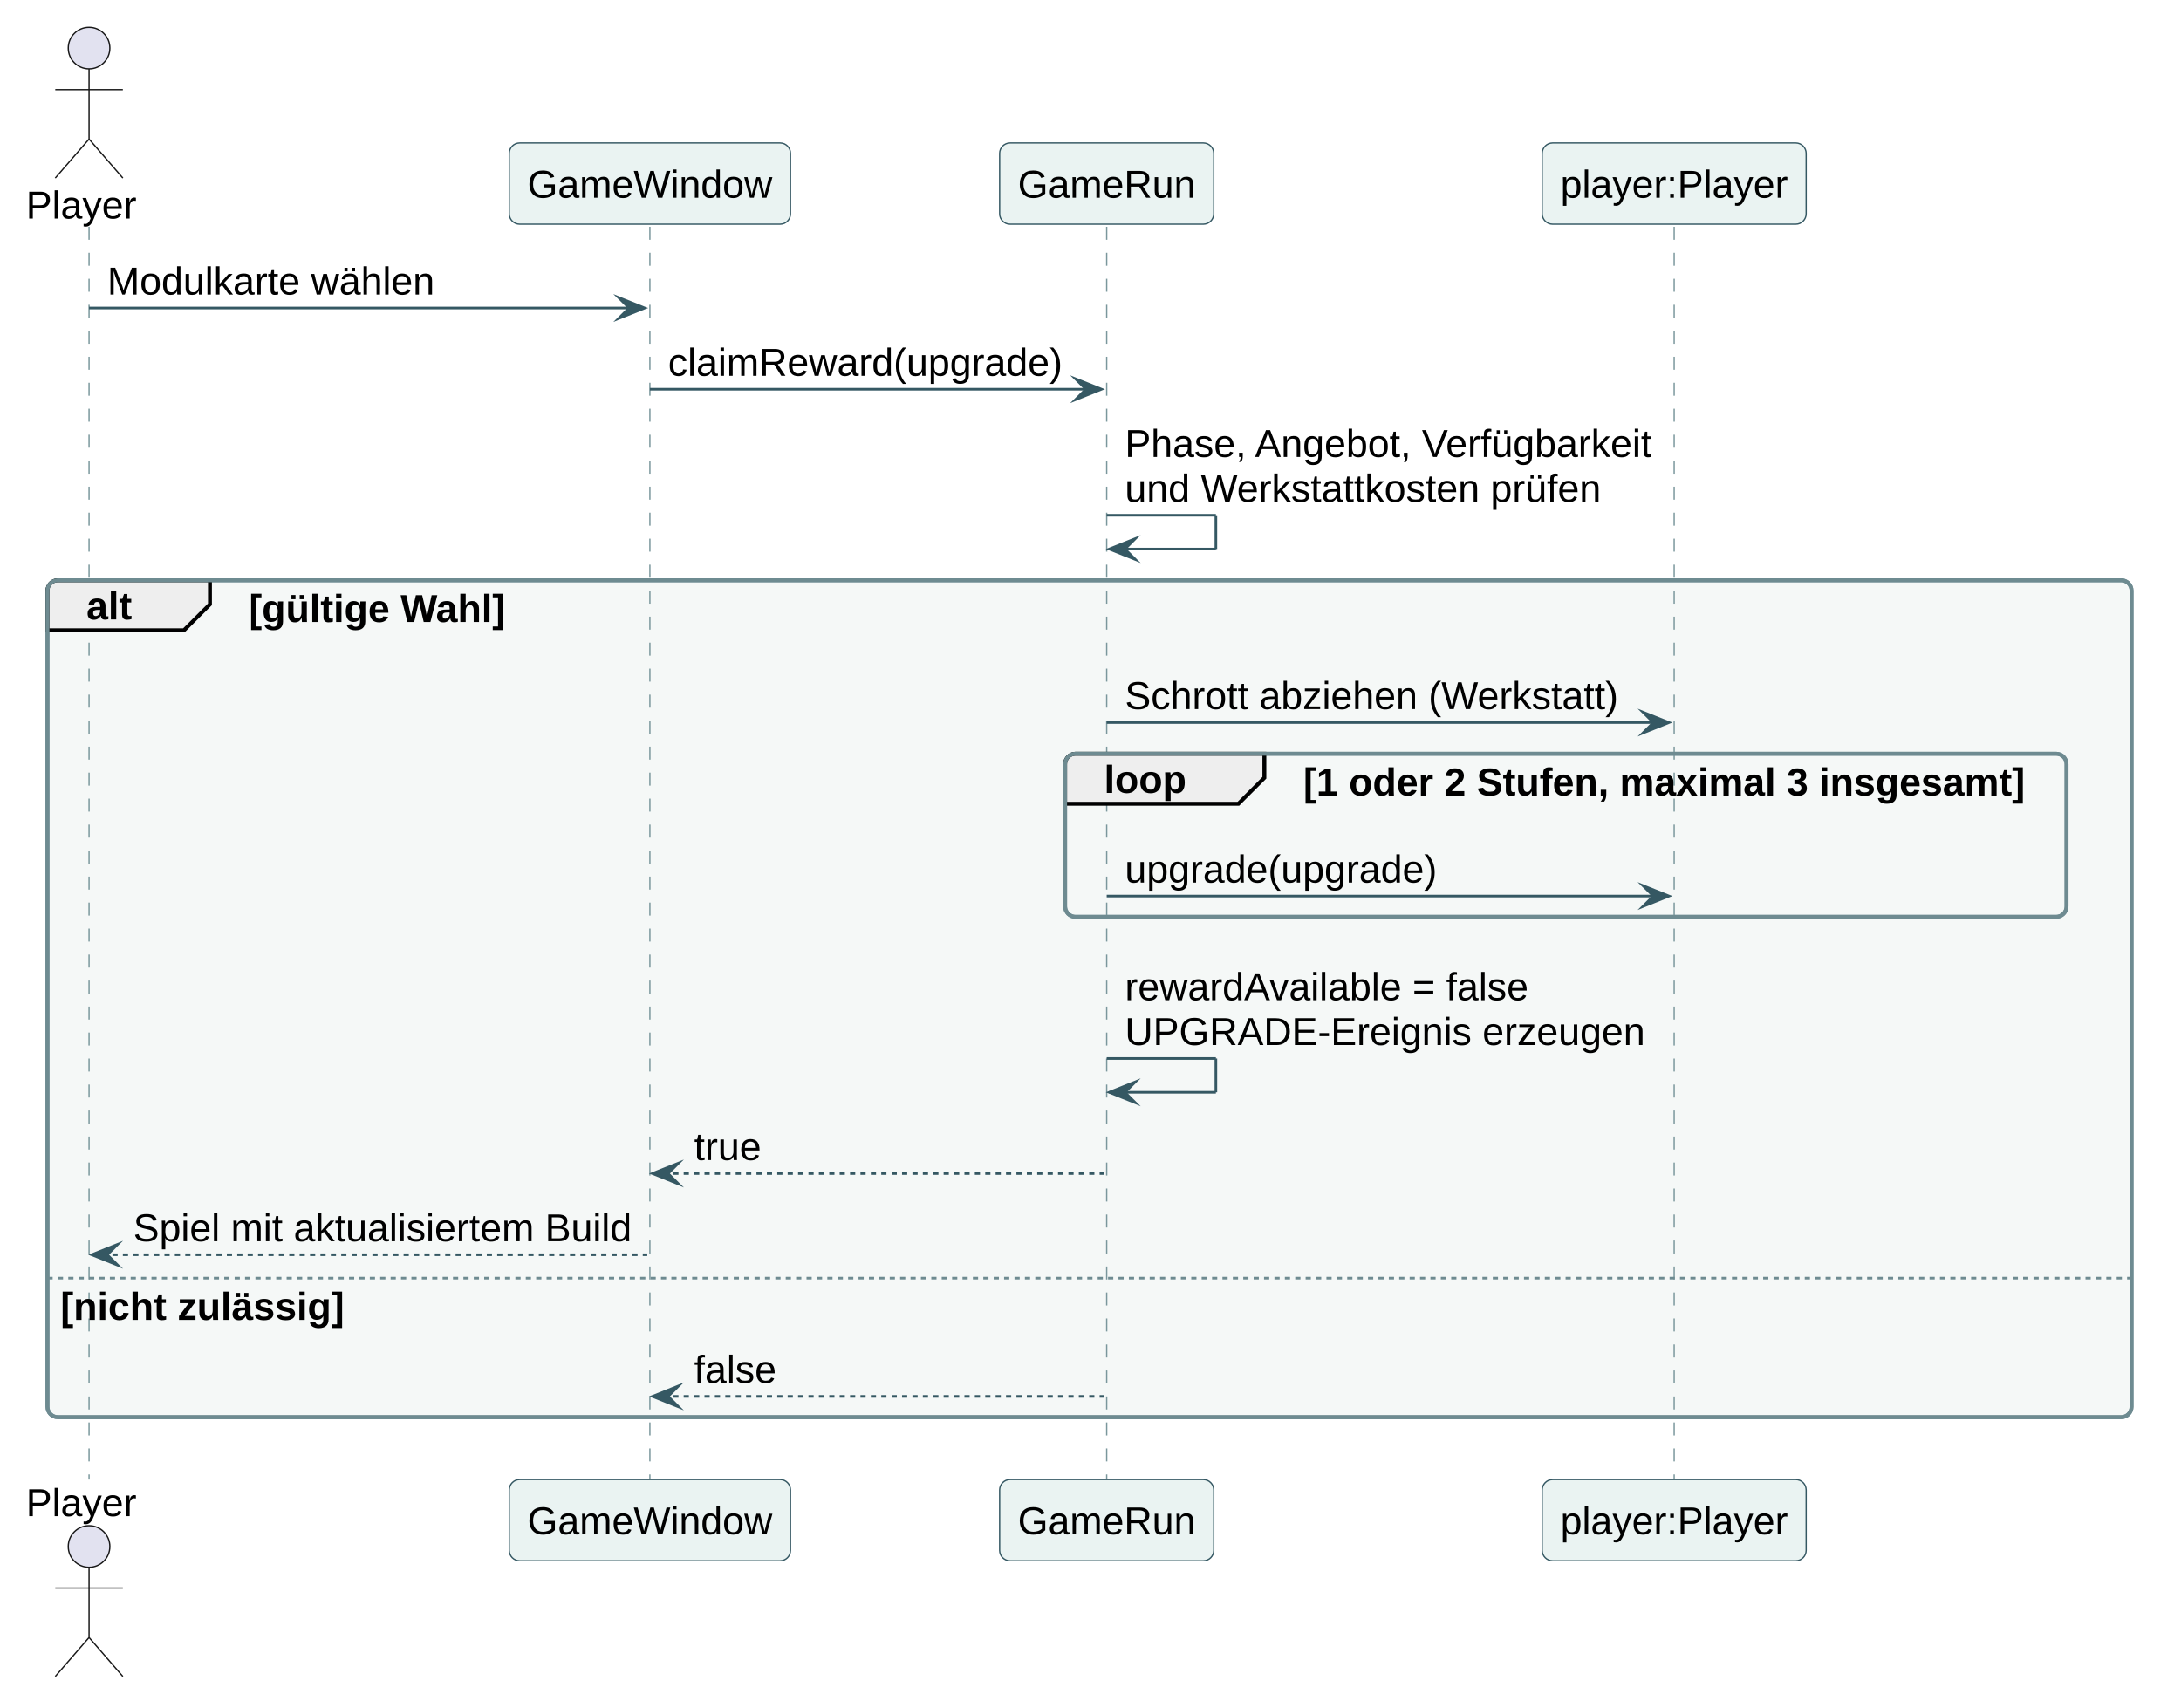
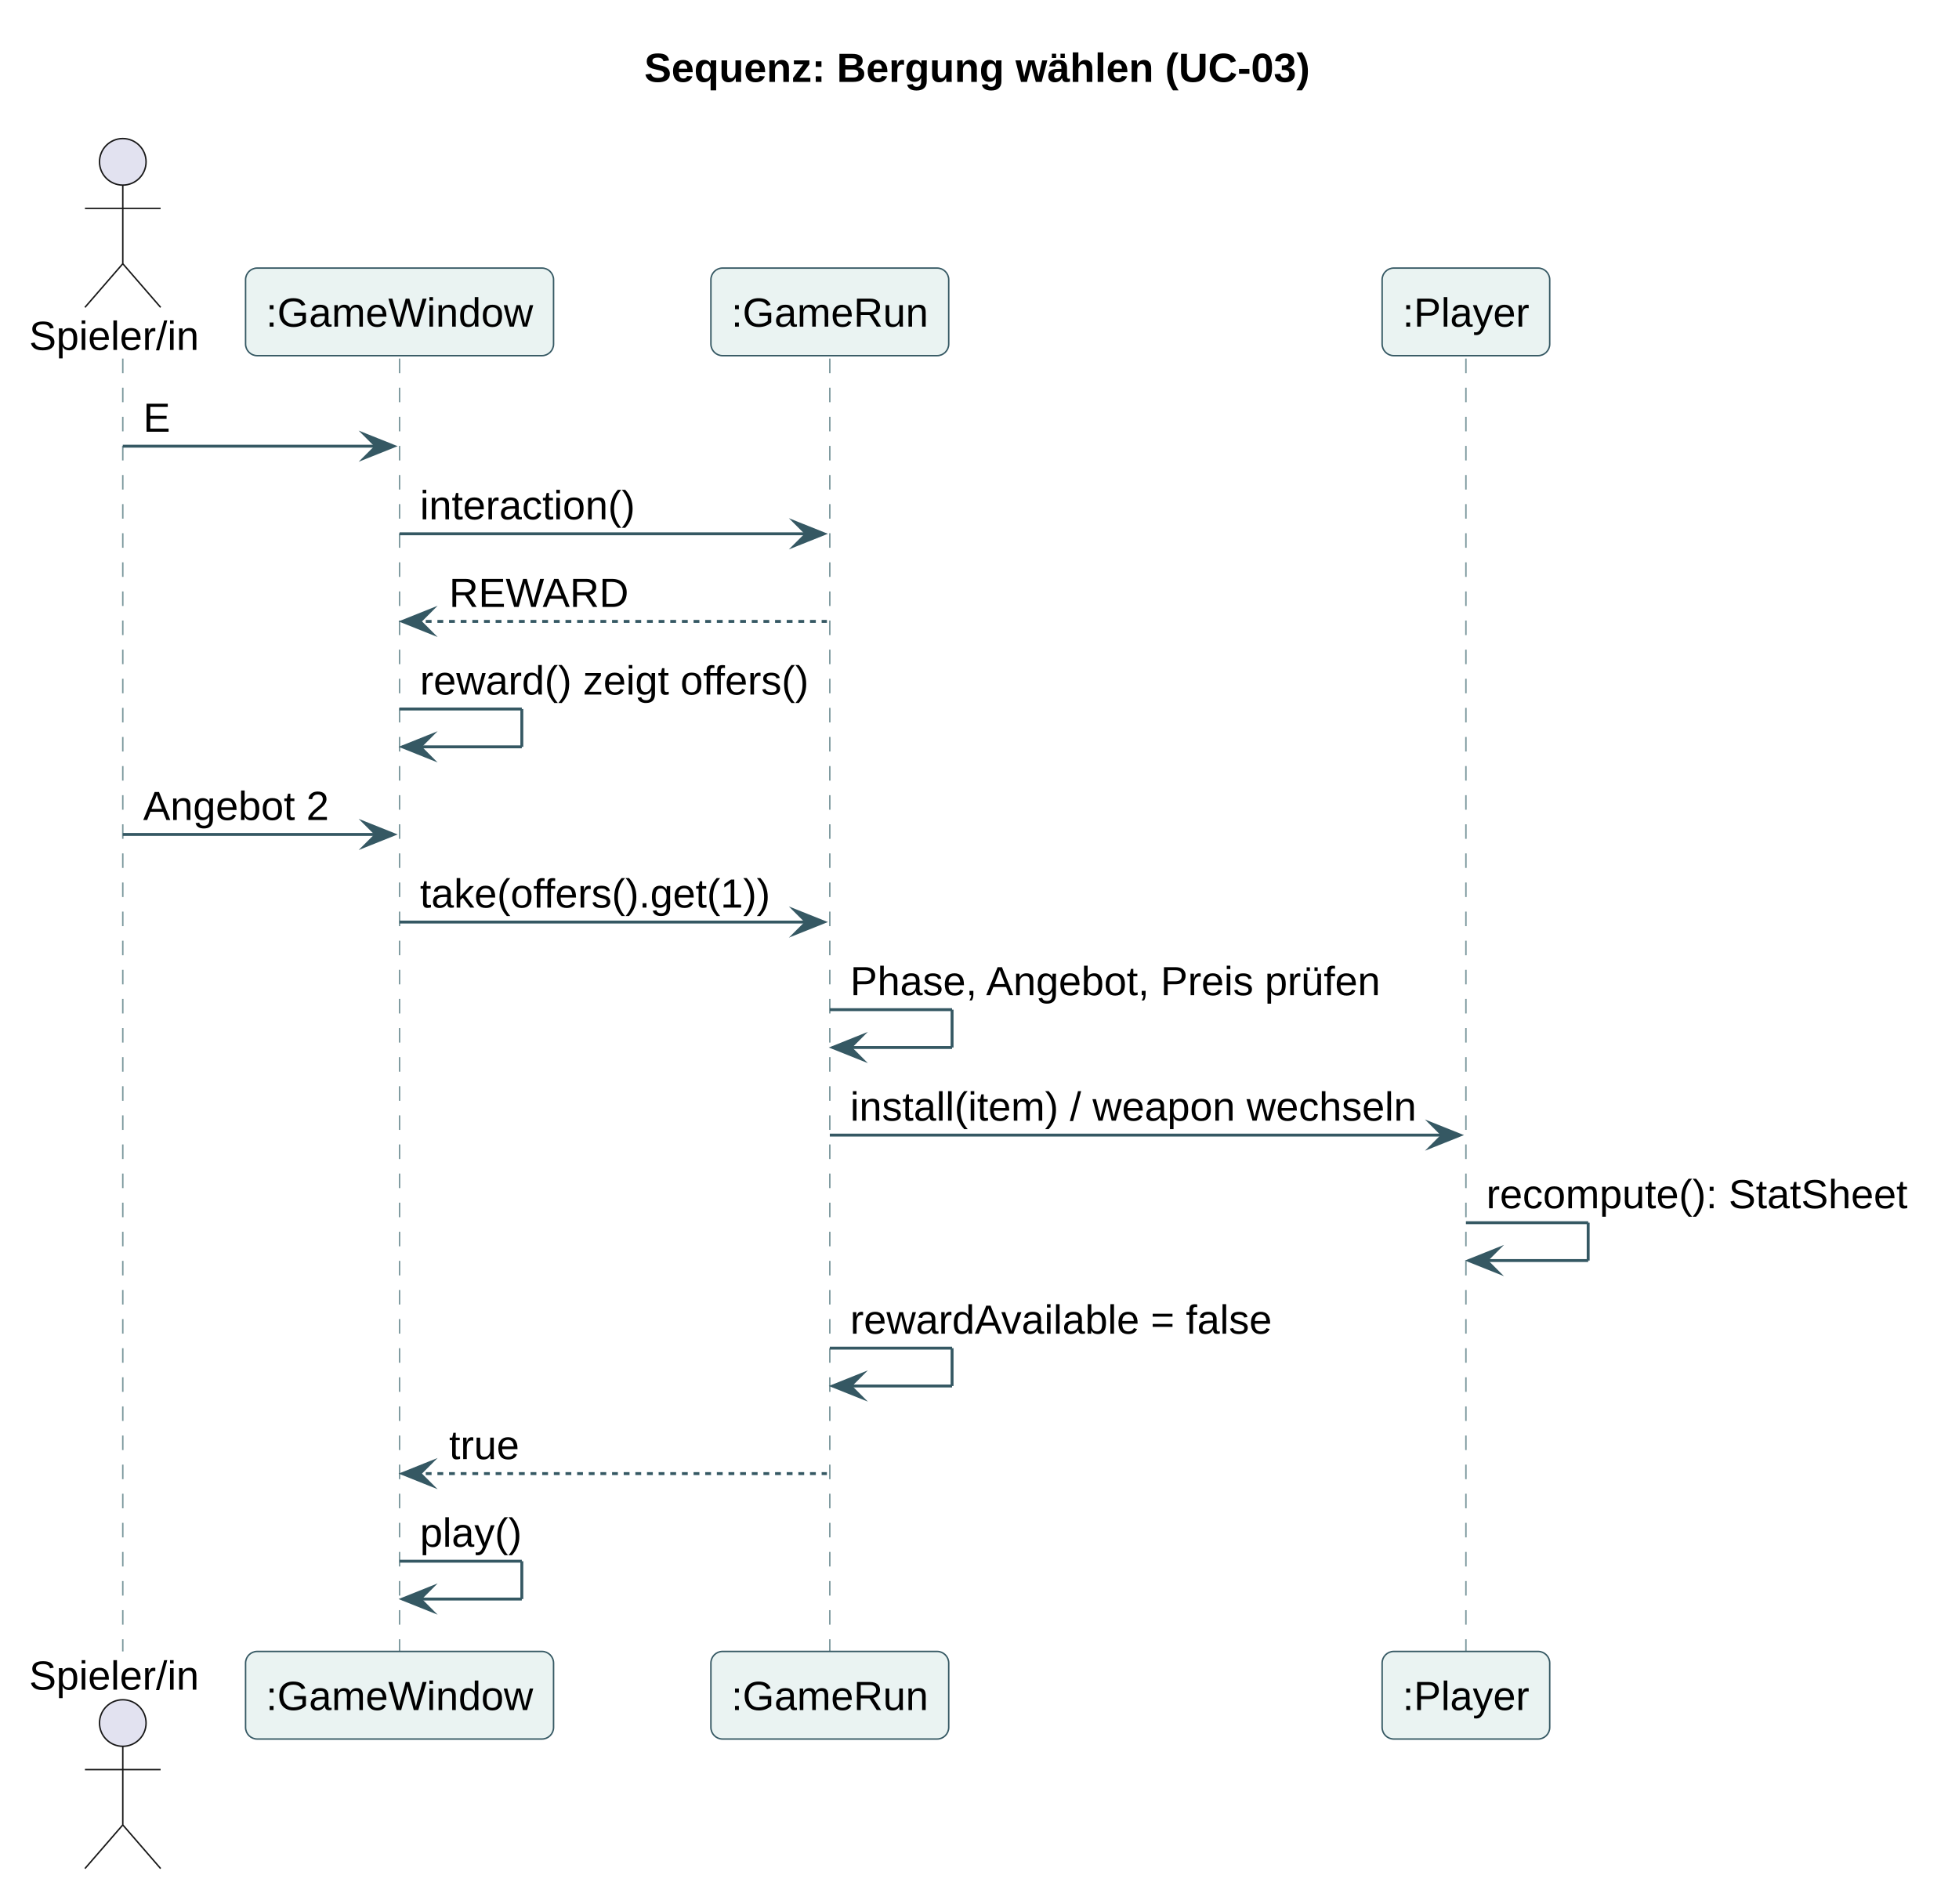
- <svg xmlns="http://www.w3.org/2000/svg" version="1.1" data-diagram-type="SEQUENCE" style="width:839px;height:657px;background:#FFFFFF;" width="839px" height="657px" viewBox="0 0 839 657" zoomAndPan="magnify" preserveAspectRatio="none" contentStyleType="text/css">
+ <svg xmlns="http://www.w3.org/2000/svg" version="1.1" data-diagram-type="SEQUENCE" style="width:673px;height:654px;background:#FFFFFF;" width="673px" height="654px" viewBox="0 0 673 654" zoomAndPan="magnify" preserveAspectRatio="none" contentStyleType="text/css">
  <defs />
  <g font-family="sans-serif" lengthAdjust="spacing">
-     <rect x="18.259" y="223.243" width="801.712" height="321.982" fill="#F5F8F7" style="stroke:#F5F8F7;stroke-width:1;" rx="4" ry="4" />
-     <rect x="18.259" y="223.243" width="801.712" height="321.982" fill="none" style="stroke:#6E8B91;stroke-width:1.5;" rx="4" ry="4" />
-     <rect x="409.728" y="289.988" width="385.243" height="62.746" fill="#F5F8F7" style="stroke:#F5F8F7;stroke-width:1;" rx="4" ry="4" />
-     <rect x="409.728" y="289.988" width="385.243" height="62.746" fill="none" style="stroke:#6E8B91;stroke-width:1.5;" rx="4" ry="4" />
-     <g>
-       <rect x="30.759" y="87.249" width="8" height="481.977" fill="#000" fill-opacity="0" />
-       <line x1="34.259" y1="87.249" x2="34.259" y2="569.225" style="stroke:#7A979C;stroke-width:0.5;stroke-dasharray:5,5;" />
+     <g class="title" data-source-line="19">
+       <text x="221.33" y="28.132" fill="#000" font-size="14" textLength="228.683" font-weight="700" font-family="Arial">Sequenz: Bergung wählen (UC-03)</text>
    </g>
    <g>
-       <rect x="246.499" y="87.249" width="8" height="481.977" fill="#000" fill-opacity="0" />
-       <line x1="249.999" y1="87.249" x2="249.999" y2="569.225" style="stroke:#7A979C;stroke-width:0.5;stroke-dasharray:5,5;" />
+       <rect x="38.683" y="123.197" width="8" height="444.184" fill="#000" fill-opacity="0" />
+       <line x1="42.183" y1="123.197" x2="42.183" y2="567.381" style="stroke:#7A979C;stroke-width:0.5;stroke-dasharray:5,5;" />
    </g>
    <g>
-       <rect x="422.228" y="87.249" width="8" height="481.977" fill="#000" fill-opacity="0" />
-       <line x1="425.728" y1="87.249" x2="425.728" y2="569.225" style="stroke:#7A979C;stroke-width:0.5;stroke-dasharray:5,5;" />
+       <rect x="133.769" y="123.197" width="8" height="444.184" fill="#000" fill-opacity="0" />
+       <line x1="137.269" y1="123.197" x2="137.269" y2="567.381" style="stroke:#7A979C;stroke-width:0.5;stroke-dasharray:5,5;" />
    </g>
    <g>
-       <rect x="640.53" y="87.249" width="8" height="481.977" fill="#000" fill-opacity="0" />
-       <line x1="644.03" y1="87.249" x2="644.03" y2="569.225" style="stroke:#7A979C;stroke-width:0.5;stroke-dasharray:5,5;" />
+       <rect x="281.575" y="123.197" width="8" height="444.184" fill="#000" fill-opacity="0" />
+       <line x1="285.075" y1="123.197" x2="285.075" y2="567.381" style="stroke:#7A979C;stroke-width:0.5;stroke-dasharray:5,5;" />
    </g>
-     <text x="10" y="84.07" fill="#000" font-size="15" textLength="42.517" font-family="Arial">Player</text>
-     <ellipse cx="34.259" cy="18.5" rx="8" ry="8" fill="#E2E2F0" style="stroke:#181818;stroke-width:0.5;" />
-     <path d="M34.259,26.5 L34.259,53.5 M21.259,34.5 L47.259,34.5 M34.259,53.5 L21.259,68.5 M34.259,53.5 L47.259,68.5" style="stroke:#181818;stroke-width:0.5;" fill="none" />
-     <rect x="195.901" y="55" width="108.197" height="31.249" fill="#EAF3F2" style="stroke:#355863;stroke-width:0.5;" rx="4" ry="4" />
-     <text x="202.901" y="76.07" fill="#000" font-size="15" textLength="94.197" font-family="Arial">GameWindow</text>
-     <rect x="384.546" y="55" width="82.364" height="31.249" fill="#EAF3F2" style="stroke:#355863;stroke-width:0.5;" rx="4" ry="4" />
-     <text x="391.546" y="76.07" fill="#000" font-size="15" textLength="68.364" font-family="Arial">GameRun</text>
-     <rect x="593.26" y="55" width="101.539" height="31.249" fill="#EAF3F2" style="stroke:#355863;stroke-width:0.5;" rx="4" ry="4" />
-     <text x="600.26" y="76.07" fill="#000" font-size="15" textLength="87.539" font-family="Arial">player:Player</text>
-     <text x="10" y="583.295" fill="#000" font-size="15" textLength="42.517" font-family="Arial">Player</text>
-     <ellipse cx="34.259" cy="594.974" rx="8" ry="8" fill="#E2E2F0" style="stroke:#181818;stroke-width:0.5;" />
-     <path d="M34.259,602.974 L34.259,629.974 M21.259,610.974 L47.259,610.974 M34.259,629.974 L21.259,644.974 M34.259,629.974 L47.259,644.974" style="stroke:#181818;stroke-width:0.5;" fill="none" />
-     <rect x="195.901" y="569.225" width="108.197" height="31.249" fill="#EAF3F2" style="stroke:#355863;stroke-width:0.5;" rx="4" ry="4" />
-     <text x="202.901" y="590.295" fill="#000" font-size="15" textLength="94.197" font-family="Arial">GameWindow</text>
-     <rect x="384.546" y="569.225" width="82.364" height="31.249" fill="#EAF3F2" style="stroke:#355863;stroke-width:0.5;" rx="4" ry="4" />
-     <text x="391.546" y="590.295" fill="#000" font-size="15" textLength="68.364" font-family="Arial">GameRun</text>
-     <rect x="593.26" y="569.225" width="101.539" height="31.249" fill="#EAF3F2" style="stroke:#355863;stroke-width:0.5;" rx="4" ry="4" />
-     <text x="600.26" y="590.295" fill="#000" font-size="15" textLength="87.539" font-family="Arial">player:Player</text>
-     <polygon points="237.999,114.497,247.999,118.497,237.999,122.497,241.999,118.497" fill="#355863" style="stroke:#355863;stroke-width:1;stroke-linejoin:miter;stroke-miterlimit:10;" />
-     <line x1="34.259" y1="118.497" x2="243.999" y2="118.497" style="stroke:#355863;stroke-width:1;" />
-     <text x="41.259" y="113.318" fill="#000" font-size="15" textLength="125.903" font-family="Arial">Modulkarte wählen</text>
-     <polygon points="413.728,145.746,423.728,149.746,413.728,153.746,417.728,149.746" fill="#355863" style="stroke:#355863;stroke-width:1;stroke-linejoin:miter;stroke-miterlimit:10;" />
-     <line x1="249.999" y1="149.746" x2="419.728" y2="149.746" style="stroke:#355863;stroke-width:1;" />
-     <text x="256.999" y="144.567" fill="#000" font-size="15" textLength="151.729" font-family="Arial">claimReward(upgrade)</text>
-     <line x1="425.728" y1="198.243" x2="467.728" y2="198.243" style="stroke:#355863;stroke-width:1;" />
-     <line x1="467.728" y1="198.243" x2="467.728" y2="211.243" style="stroke:#355863;stroke-width:1;" />
-     <line x1="426.728" y1="211.243" x2="467.728" y2="211.243" style="stroke:#355863;stroke-width:1;" />
-     <polygon points="436.728,207.243,426.728,211.243,436.728,215.243,432.728,211.243" fill="#355863" style="stroke:#355863;stroke-width:1;stroke-linejoin:miter;stroke-miterlimit:10;" />
-     <text x="432.728" y="175.815" fill="#000" font-size="15" textLength="204.302" font-family="Arial">Phase, Angebot, Verfügbarkeit</text>
-     <text x="432.728" y="193.064" fill="#000" font-size="15" textLength="183.428" font-family="Arial">und Werkstattkosten prüfen</text>
-     <path d="M22.259,223.243 L80.763,223.243 L80.763,232.491 L70.763,242.491 L18.259,242.491 L18.259,227.243 A4,4 0 0 1 22.259,223.243" style="stroke:#000;stroke-width:1.5;" fill="#EEE" />
-     <rect x="18.259" y="223.243" width="801.712" height="321.982" fill="none" style="stroke:#6E8B91;stroke-width:1.5;" rx="4" ry="4" />
-     <text x="33.259" y="238.313" fill="#000" font-size="15" textLength="17.505" font-weight="700" font-family="Arial">alt</text>
-     <text x="95.763" y="239.313" fill="#000" font-size="15" textLength="99.148" font-weight="700" font-family="Arial">[gültige Wahl]</text>
-     <polygon points="632.03,273.988,642.03,277.988,632.03,281.988,636.03,277.988" fill="#355863" style="stroke:#355863;stroke-width:1;stroke-linejoin:miter;stroke-miterlimit:10;" />
-     <line x1="425.728" y1="277.988" x2="638.03" y2="277.988" style="stroke:#355863;stroke-width:1;" />
-     <text x="432.728" y="272.81" fill="#000" font-size="15" textLength="190.071" font-family="Arial">Schrott abziehen (Werkstatt)</text>
-     <path d="M413.728,289.988 L486.383,289.988 L486.383,299.237 L476.383,309.237 L409.728,309.237 L409.728,293.988 A4,4 0 0 1 413.728,289.988" style="stroke:#000;stroke-width:1.5;" fill="#EEE" />
-     <rect x="409.728" y="289.988" width="385.243" height="62.746" fill="none" style="stroke:#6E8B91;stroke-width:1.5;" rx="4" ry="4" />
-     <text x="424.728" y="305.058" fill="#000" font-size="15" textLength="31.655" font-weight="700" font-family="Arial">loop</text>
-     <text x="501.383" y="306.058" fill="#000" font-size="15" textLength="277.588" font-weight="700" font-family="Arial">[1 oder 2 Stufen, maximal 3 insgesamt]</text>
-     <polygon points="632.03,340.734,642.03,344.734,632.03,348.734,636.03,344.734" fill="#355863" style="stroke:#355863;stroke-width:1;stroke-linejoin:miter;stroke-miterlimit:10;" />
-     <line x1="425.728" y1="344.734" x2="638.03" y2="344.734" style="stroke:#355863;stroke-width:1;" />
-     <text x="432.728" y="339.555" fill="#000" font-size="15" textLength="120.088" font-family="Arial">upgrade(upgrade)</text>
-     <line x1="425.728" y1="407.231" x2="467.728" y2="407.231" style="stroke:#355863;stroke-width:1;" />
-     <line x1="467.728" y1="407.231" x2="467.728" y2="420.231" style="stroke:#355863;stroke-width:1;" />
-     <line x1="426.728" y1="420.231" x2="467.728" y2="420.231" style="stroke:#355863;stroke-width:1;" />
-     <polygon points="436.728,416.231,426.728,420.231,436.728,424.231,432.728,420.231" fill="#355863" style="stroke:#355863;stroke-width:1;stroke-linejoin:miter;stroke-miterlimit:10;" />
-     <text x="432.728" y="384.804" fill="#000" font-size="15" textLength="155.5" font-family="Arial">rewardAvailable = false</text>
-     <text x="432.728" y="402.052" fill="#000" font-size="15" textLength="200.083" font-family="Arial">UPGRADE-Ereignis erzeugen</text>
-     <polygon points="260.999,447.479,250.999,451.479,260.999,455.479,256.999,451.479" fill="#355863" style="stroke:#355863;stroke-width:1;stroke-linejoin:miter;stroke-miterlimit:10;" />
-     <line x1="254.999" y1="451.479" x2="424.728" y2="451.479" style="stroke:#355863;stroke-width:1;stroke-dasharray:2,2;" />
-     <text x="266.999" y="446.301" fill="#000" font-size="15" textLength="25.847" font-family="Arial">true</text>
-     <polygon points="45.259,478.728,35.259,482.728,45.259,486.728,41.259,482.728" fill="#355863" style="stroke:#355863;stroke-width:1;stroke-linejoin:miter;stroke-miterlimit:10;" />
-     <line x1="39.259" y1="482.728" x2="248.999" y2="482.728" style="stroke:#355863;stroke-width:1;stroke-dasharray:2,2;" />
-     <text x="51.259" y="477.549" fill="#000" font-size="15" textLength="191.741" font-family="Arial">Spiel mit aktualisiertem Build</text>
-     <line x1="18.259" y1="491.728" x2="819.971" y2="491.728" style="stroke:#6E8B91;stroke-width:1;stroke-dasharray:2,2;" />
-     <text x="23.259" y="507.798" fill="#000" font-size="15" textLength="109.175" font-weight="700" font-family="Arial">[nicht zulässig]</text>
-     <polygon points="260.999,533.225,250.999,537.225,260.999,541.225,256.999,537.225" fill="#355863" style="stroke:#355863;stroke-width:1;stroke-linejoin:miter;stroke-miterlimit:10;" />
-     <line x1="254.999" y1="537.225" x2="424.728" y2="537.225" style="stroke:#355863;stroke-width:1;stroke-dasharray:2,2;" />
-     <text x="266.999" y="532.046" fill="#000" font-size="15" textLength="31.685" font-family="Arial">false</text>
+     <g>
+       <rect x="500.105" y="123.197" width="8" height="444.184" fill="#000" fill-opacity="0" />
+       <line x1="503.605" y1="123.197" x2="503.605" y2="567.381" style="stroke:#7A979C;stroke-width:0.5;stroke-dasharray:5,5;" />
+     </g>
+     <text x="10" y="120.23" fill="#000" font-size="14" textLength="58.365" font-family="Arial">Spieler/in</text>
+     <ellipse cx="42.183" cy="55.599" rx="8" ry="8" fill="#E2E2F0" style="stroke:#181818;stroke-width:0.5;" />
+     <path d="M42.183,63.599 L42.183,90.599 M29.183,71.599 L55.183,71.599 M42.183,90.599 L29.183,105.599 M42.183,90.599 L55.183,105.599" style="stroke:#181818;stroke-width:0.5;" fill="none" />
+     <rect x="84.365" y="92.099" width="105.807" height="30.099" fill="#EAF3F2" style="stroke:#355863;stroke-width:0.5;" rx="4" ry="4" />
+     <text x="91.365" y="112.23" fill="#000" font-size="14" textLength="91.807" font-family="Arial">:GameWindow</text>
+     <rect x="244.227" y="92.099" width="81.696" height="30.099" fill="#EAF3F2" style="stroke:#355863;stroke-width:0.5;" rx="4" ry="4" />
+     <text x="251.227" y="112.23" fill="#000" font-size="14" textLength="67.696" font-family="Arial">:GameRun</text>
+     <rect x="474.819" y="92.099" width="57.572" height="30.099" fill="#EAF3F2" style="stroke:#355863;stroke-width:0.5;" rx="4" ry="4" />
+     <text x="481.819" y="112.23" fill="#000" font-size="14" textLength="43.572" font-family="Arial">:Player</text>
+     <text x="10" y="580.513" fill="#000" font-size="14" textLength="58.365" font-family="Arial">Spieler/in</text>
+     <ellipse cx="42.183" cy="591.979" rx="8" ry="8" fill="#E2E2F0" style="stroke:#181818;stroke-width:0.5;" />
+     <path d="M42.183,599.979 L42.183,626.979 M29.183,607.979 L55.183,607.979 M42.183,626.979 L29.183,641.979 M42.183,626.979 L55.183,641.979" style="stroke:#181818;stroke-width:0.5;" fill="none" />
+     <rect x="84.365" y="567.381" width="105.807" height="30.099" fill="#EAF3F2" style="stroke:#355863;stroke-width:0.5;" rx="4" ry="4" />
+     <text x="91.365" y="587.513" fill="#000" font-size="14" textLength="91.807" font-family="Arial">:GameWindow</text>
+     <rect x="244.227" y="567.381" width="81.696" height="30.099" fill="#EAF3F2" style="stroke:#355863;stroke-width:0.5;" rx="4" ry="4" />
+     <text x="251.227" y="587.513" fill="#000" font-size="14" textLength="67.696" font-family="Arial">:GameRun</text>
+     <rect x="474.819" y="567.381" width="57.572" height="30.099" fill="#EAF3F2" style="stroke:#355863;stroke-width:0.5;" rx="4" ry="4" />
+     <text x="481.819" y="587.513" fill="#000" font-size="14" textLength="43.572" font-family="Arial">:Player</text>
+     <polygon points="125.269,149.296,135.269,153.296,125.269,157.296,129.269,153.296" fill="#355863" style="stroke:#355863;stroke-width:1;stroke-linejoin:miter;stroke-miterlimit:10;" />
+     <line x1="42.183" y1="153.296" x2="131.269" y2="153.296" style="stroke:#355863;stroke-width:1;" />
+     <text x="49.183" y="148.329" fill="#000" font-size="14" font-family="Arial">E</text>
+     <polygon points="273.075,179.395,283.075,183.395,273.075,187.395,277.075,183.395" fill="#355863" style="stroke:#355863;stroke-width:1;stroke-linejoin:miter;stroke-miterlimit:10;" />
+     <line x1="137.269" y1="183.395" x2="279.075" y2="183.395" style="stroke:#355863;stroke-width:1;" />
+     <text x="144.269" y="178.428" fill="#000" font-size="14" textLength="73.917" font-family="Arial">interaction()</text>
+     <polygon points="148.269,209.493,138.269,213.493,148.269,217.493,144.269,213.493" fill="#355863" style="stroke:#355863;stroke-width:1;stroke-linejoin:miter;stroke-miterlimit:10;" />
+     <line x1="142.269" y1="213.493" x2="284.075" y2="213.493" style="stroke:#355863;stroke-width:1;stroke-dasharray:2,2;" />
+     <text x="154.269" y="208.526" fill="#000" font-size="14" textLength="62.221" font-family="Arial">REWARD</text>
+     <line x1="137.269" y1="243.592" x2="179.269" y2="243.592" style="stroke:#355863;stroke-width:1;" />
+     <line x1="179.269" y1="243.592" x2="179.269" y2="256.592" style="stroke:#355863;stroke-width:1;" />
+     <line x1="138.269" y1="256.592" x2="179.269" y2="256.592" style="stroke:#355863;stroke-width:1;" />
+     <polygon points="148.269,252.592,138.269,256.592,148.269,260.592,144.269,256.592" fill="#355863" style="stroke:#355863;stroke-width:1;stroke-linejoin:miter;stroke-miterlimit:10;" />
+     <text x="144.269" y="238.625" fill="#000" font-size="14" textLength="133.807" font-family="Arial">reward() zeigt offers()</text>
+     <polygon points="125.269,282.69,135.269,286.69,125.269,290.69,129.269,286.69" fill="#355863" style="stroke:#355863;stroke-width:1;stroke-linejoin:miter;stroke-miterlimit:10;" />
+     <line x1="42.183" y1="286.69" x2="131.269" y2="286.69" style="stroke:#355863;stroke-width:1;" />
+     <text x="49.183" y="281.724" fill="#000" font-size="14" textLength="63.834" font-family="Arial">Angebot 2</text>
+     <polygon points="273.075,312.789,283.075,316.789,273.075,320.789,277.075,316.789" fill="#355863" style="stroke:#355863;stroke-width:1;stroke-linejoin:miter;stroke-miterlimit:10;" />
+     <line x1="137.269" y1="316.789" x2="279.075" y2="316.789" style="stroke:#355863;stroke-width:1;" />
+     <text x="144.269" y="311.822" fill="#000" font-size="14" textLength="120.586" font-family="Arial">take(offers().get(1))</text>
+     <line x1="285.075" y1="346.888" x2="327.075" y2="346.888" style="stroke:#355863;stroke-width:1;" />
+     <line x1="327.075" y1="346.888" x2="327.075" y2="359.888" style="stroke:#355863;stroke-width:1;" />
+     <line x1="286.075" y1="359.888" x2="327.075" y2="359.888" style="stroke:#355863;stroke-width:1;" />
+     <polygon points="296.075,355.888,286.075,359.888,296.075,363.888,292.075,359.888" fill="#355863" style="stroke:#355863;stroke-width:1;stroke-linejoin:miter;stroke-miterlimit:10;" />
+     <text x="292.075" y="341.921" fill="#000" font-size="14" textLength="182.896" font-family="Arial">Phase, Angebot, Preis prüfen</text>
+     <polygon points="491.605,385.986,501.605,389.986,491.605,393.986,495.605,389.986" fill="#355863" style="stroke:#355863;stroke-width:1;stroke-linejoin:miter;stroke-miterlimit:10;" />
+     <line x1="285.075" y1="389.986" x2="497.605" y2="389.986" style="stroke:#355863;stroke-width:1;" />
+     <text x="292.075" y="385.02" fill="#000" font-size="14" textLength="194.53" font-family="Arial">install(item) / weapon wechseln</text>
+     <line x1="503.605" y1="420.085" x2="545.605" y2="420.085" style="stroke:#355863;stroke-width:1;" />
+     <line x1="545.605" y1="420.085" x2="545.605" y2="433.085" style="stroke:#355863;stroke-width:1;" />
+     <line x1="504.605" y1="433.085" x2="545.605" y2="433.085" style="stroke:#355863;stroke-width:1;" />
+     <polygon points="514.605,429.085,504.605,433.085,514.605,437.085,510.605,433.085" fill="#355863" style="stroke:#355863;stroke-width:1;stroke-linejoin:miter;stroke-miterlimit:10;" />
+     <text x="510.605" y="415.118" fill="#000" font-size="14" textLength="144.737" font-family="Arial">recompute(): StatSheet</text>
+     <line x1="285.075" y1="463.184" x2="327.075" y2="463.184" style="stroke:#355863;stroke-width:1;" />
+     <line x1="327.075" y1="463.184" x2="327.075" y2="476.184" style="stroke:#355863;stroke-width:1;" />
+     <line x1="286.075" y1="476.184" x2="327.075" y2="476.184" style="stroke:#355863;stroke-width:1;" />
+     <polygon points="296.075,472.184,286.075,476.184,296.075,480.184,292.075,476.184" fill="#355863" style="stroke:#355863;stroke-width:1;stroke-linejoin:miter;stroke-miterlimit:10;" />
+     <text x="292.075" y="458.217" fill="#000" font-size="14" textLength="145.134" font-family="Arial">rewardAvailable = false</text>
+     <polygon points="148.269,502.282,138.269,506.282,148.269,510.282,144.269,506.282" fill="#355863" style="stroke:#355863;stroke-width:1;stroke-linejoin:miter;stroke-miterlimit:10;" />
+     <line x1="142.269" y1="506.282" x2="284.075" y2="506.282" style="stroke:#355863;stroke-width:1;stroke-dasharray:2,2;" />
+     <text x="154.269" y="501.315" fill="#000" font-size="14" textLength="24.124" font-family="Arial">true</text>
+     <line x1="137.269" y1="536.381" x2="179.269" y2="536.381" style="stroke:#355863;stroke-width:1;" />
+     <line x1="179.269" y1="536.381" x2="179.269" y2="549.381" style="stroke:#355863;stroke-width:1;" />
+     <line x1="138.269" y1="549.381" x2="179.269" y2="549.381" style="stroke:#355863;stroke-width:1;" />
+     <polygon points="148.269,545.381,138.269,549.381,148.269,553.381,144.269,549.381" fill="#355863" style="stroke:#355863;stroke-width:1;stroke-linejoin:miter;stroke-miterlimit:10;" />
+     <text x="144.269" y="531.414" fill="#000" font-size="14" textLength="35.007" font-family="Arial">play()</text>
  </g>
</svg>
